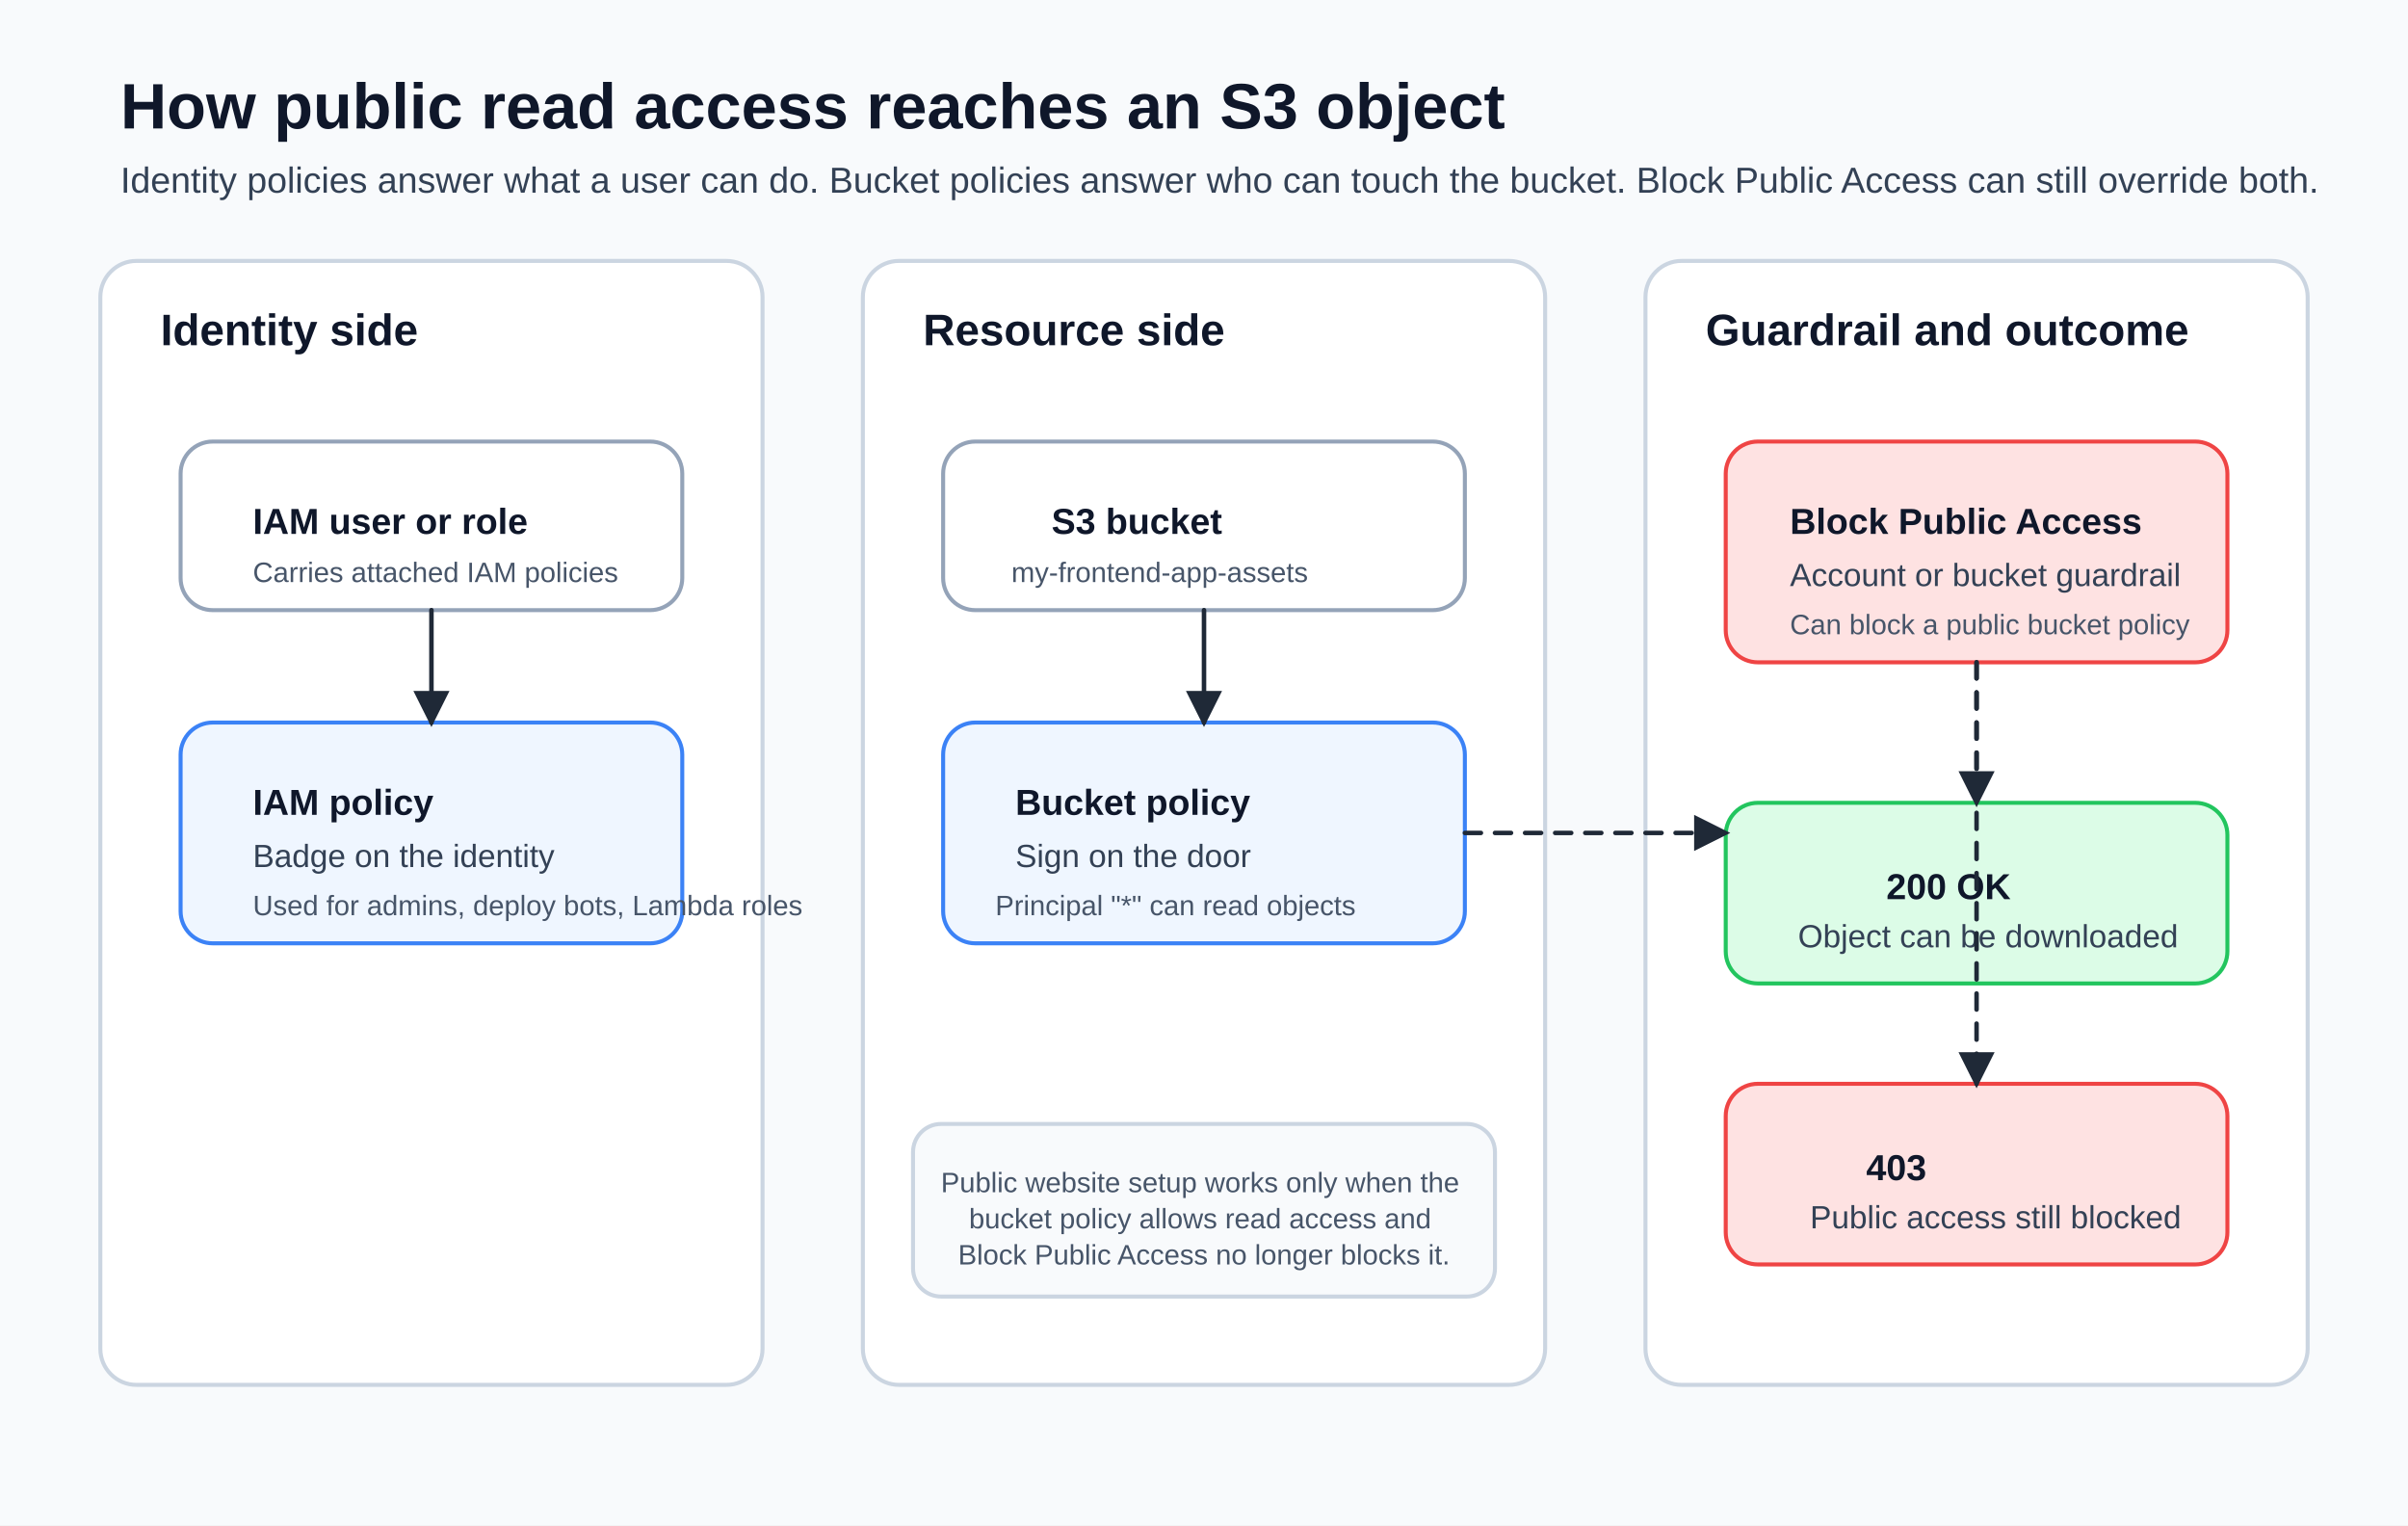
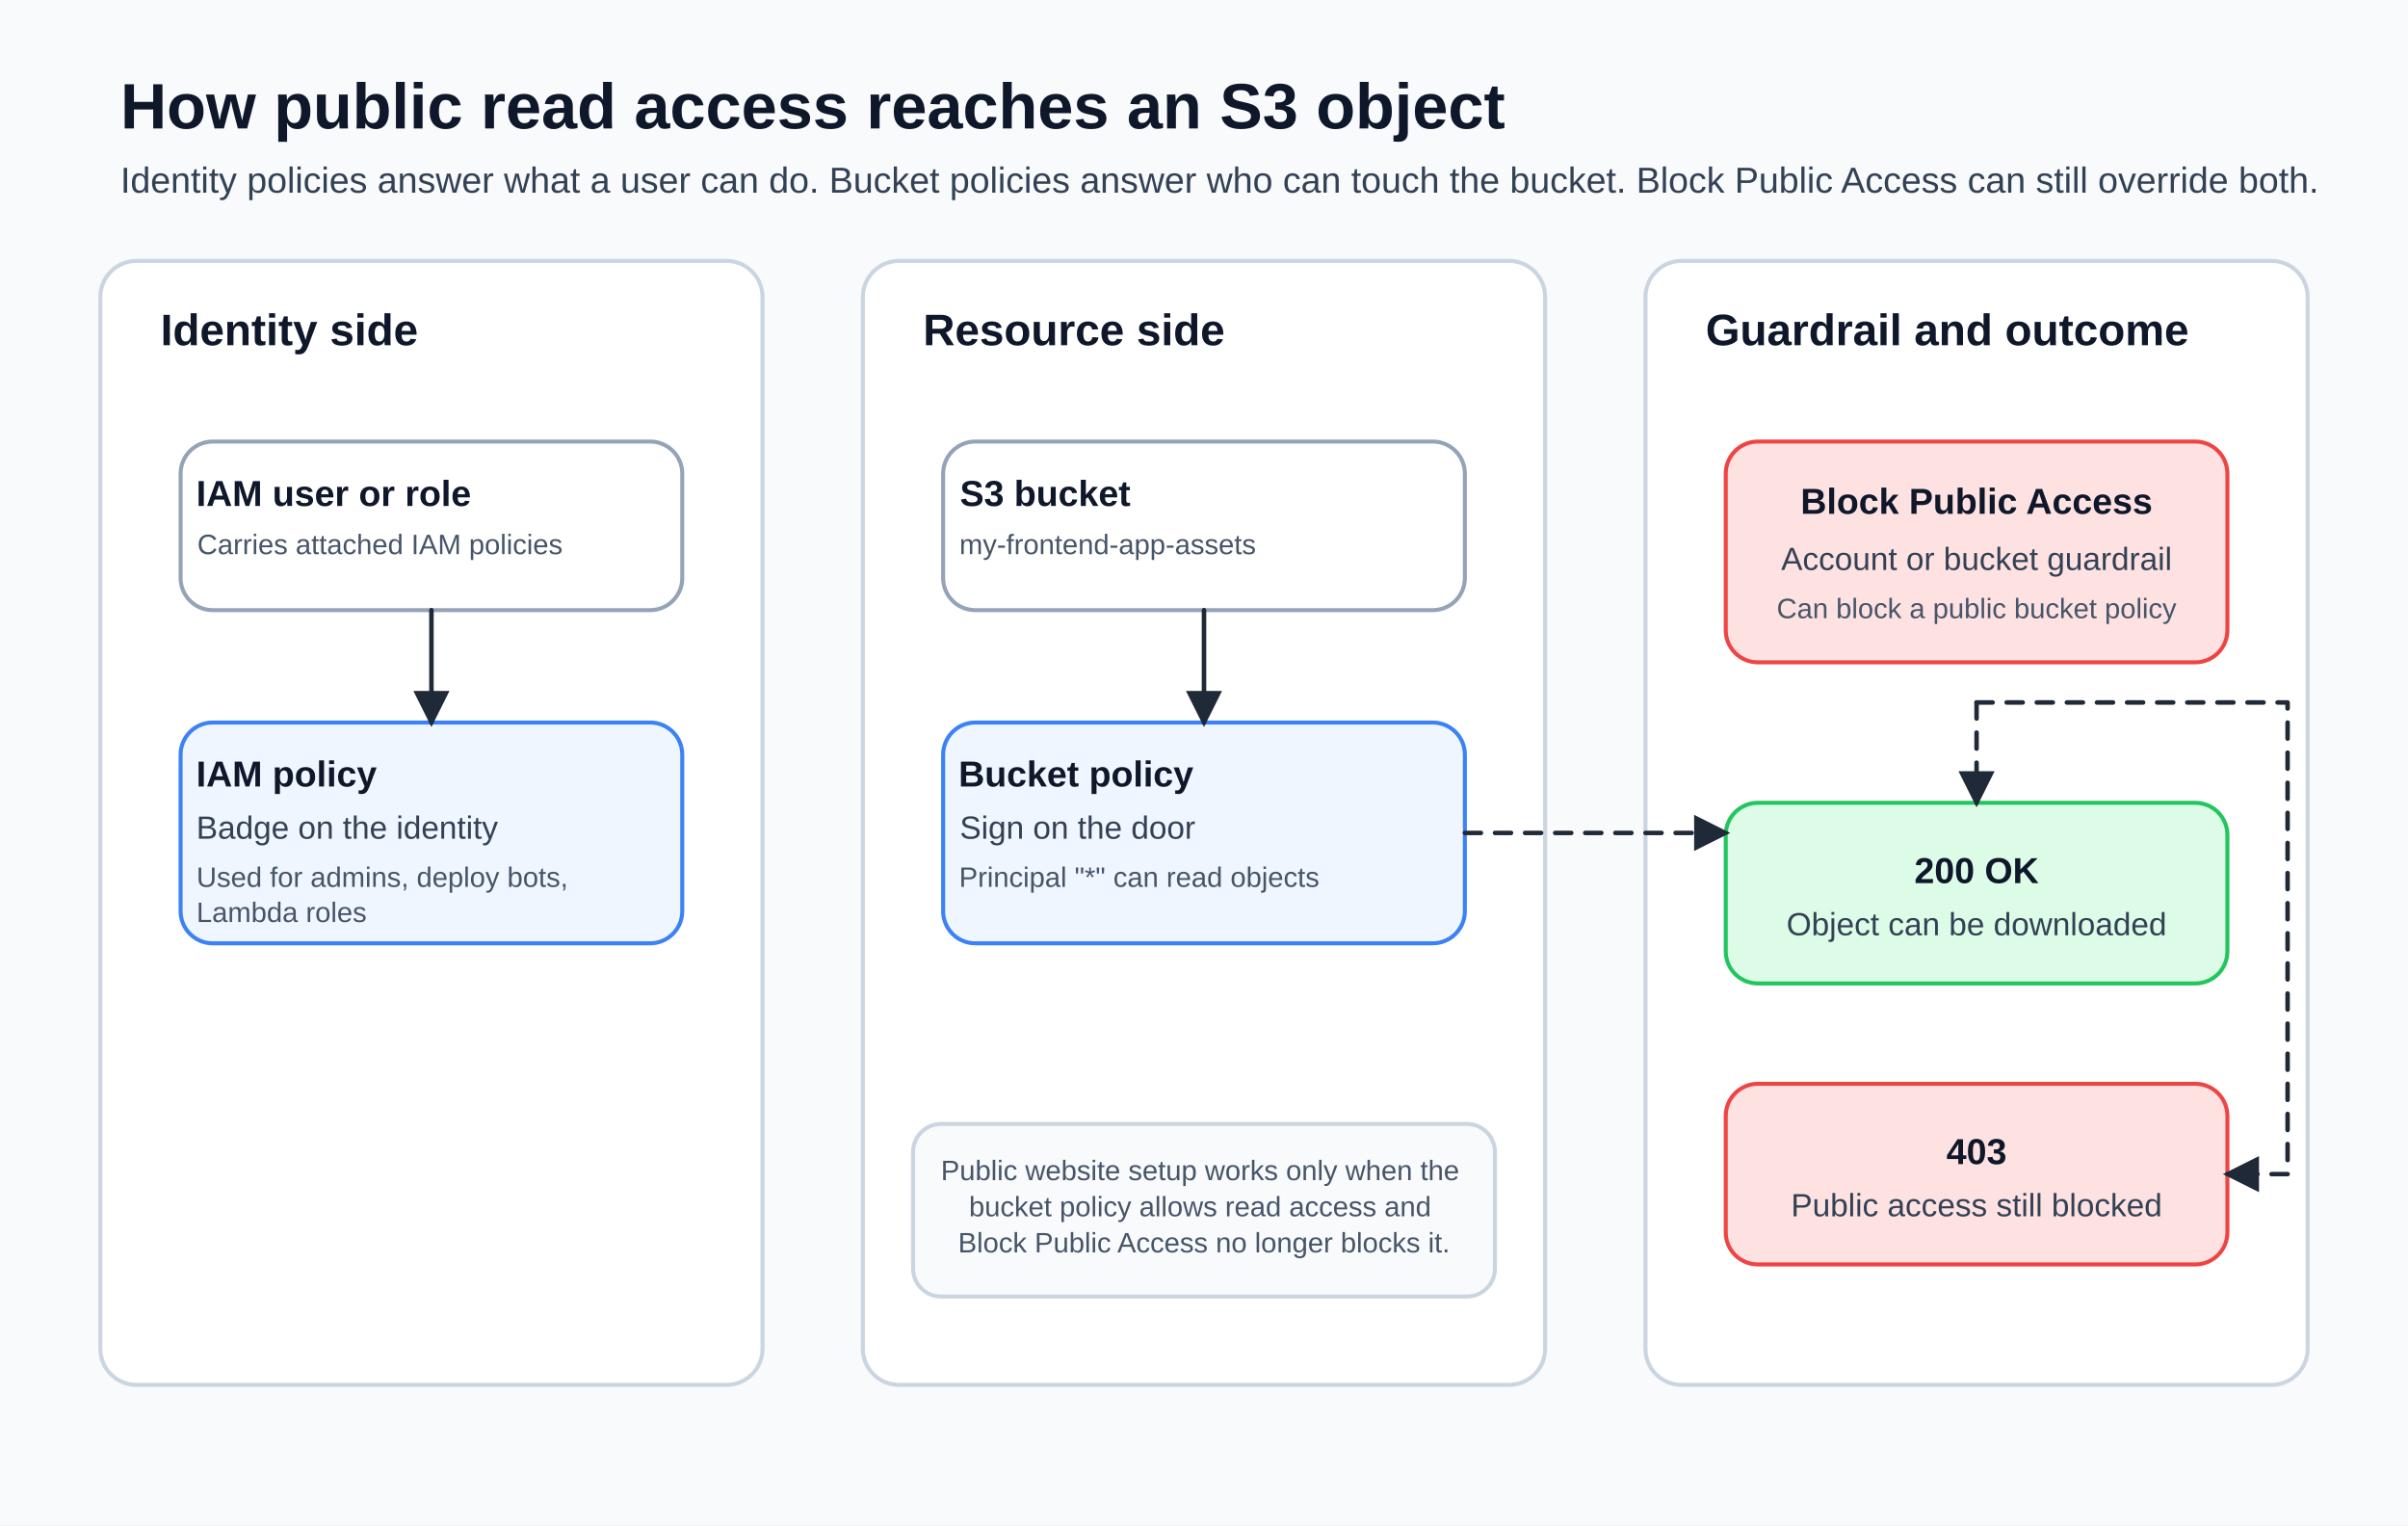
- <svg xmlns="http://www.w3.org/2000/svg" viewBox="0 0 1200 760" role="img" aria-labelledby="title desc">
-   <defs>
+ <svg xmlns="http://www.w3.org/2000/svg" viewBox="0 0 1200 760" role="img" aria-labelledby="title desc" version="1.1" id="svg26">
+   <defs id="defs1">
    <marker id="arrow" markerWidth="8" markerHeight="8" refX="7" refY="4" orient="auto-start-reverse">
-       <path d="M 0 0 L 8 4 L 0 8 z" fill="#1f2937" />
+       <path d="M 0 0 L 8 4 L 0 8 z" fill="#1f2937" id="path1" />
    </marker>
-     <style>
+     <style id="style1">
      .bg { fill: #f8fafc; }
      .panel { fill: #ffffff; stroke: #cbd5e1; stroke-width: 2; rx: 18; }
      .card { fill: #ffffff; stroke: #94a3b8; stroke-width: 2; rx: 16; }
      .accent { fill: #eff6ff; stroke: #3b82f6; stroke-width: 2; rx: 16; }
      .warn { fill: #fee2e2; stroke: #ef4444; stroke-width: 2; rx: 16; }
      .green { fill: #dcfce7; stroke: #22c55e; stroke-width: 2; rx: 16; }
      .callout { fill: #f8fafc; stroke: #cbd5e1; stroke-width: 2; rx: 14; }
      .line {
        stroke: #1f2937;
        stroke-width: 2.25;
        stroke-linecap: round;
        stroke-linejoin: round;
        fill: none;
        marker-end: url(#arrow);
      }
      .dashed { stroke-dasharray: 8 7; }
      text { font-family: Arial, sans-serif; fill: #0f172a; }
      .title { font-size: 32px; font-weight: 700; }
      .subtitle { font-size: 18px; fill: #334155; }
      .heading { font-size: 22px; font-weight: 700; }
      .label { font-size: 18px; font-weight: 700; }
      .body { font-size: 16px; fill: #334155; }
      .small { font-size: 14px; fill: #475569; }
+       .center { text-anchor: middle; }
    </style>
  </defs>
-   <rect class="bg" width="1200" height="760" />
-   <text x="60" y="64" class="title">How public read access reaches an S3 object</text>
-   <text x="60" y="96" class="subtitle">Identity policies answer what a user can do. Bucket policies answer who can touch the bucket. Block Public Access can still override both.</text>
-   <rect x="50" y="130" width="330" height="560" class="panel" />
-   <text x="80" y="172" class="heading">Identity side</text>
-   <rect x="90" y="220" width="250" height="84" class="card" />
-   <text x="126" y="266" class="label">IAM user or role</text>
-   <text x="126" y="290" class="small">Carries attached IAM policies</text>
-   <rect x="90" y="360" width="250" height="110" class="accent" />
-   <text x="126" y="406" class="label">IAM policy</text>
-   <text x="126" y="432" class="body">Badge on the identity</text>
-   <text x="126" y="456" class="small">Used for admins, deploy bots, Lambda roles</text>
-   <path class="line" d="M 215 304 L 215 360" />
-   <rect x="430" y="130" width="340" height="560" class="panel" />
-   <text x="460" y="172" class="heading">Resource side</text>
-   <rect x="470" y="220" width="260" height="84" class="card" />
-   <text x="524" y="266" class="label">S3 bucket</text>
-   <text x="504" y="290" class="small">my-frontend-app-assets</text>
-   <rect x="470" y="360" width="260" height="110" class="accent" />
-   <text x="506" y="406" class="label">Bucket policy</text>
-   <text x="506" y="432" class="body">Sign on the door</text>
-   <text x="496" y="456" class="small">Principal "*" can read objects</text>
-   <path class="line" d="M 600 304 L 600 360" />
-   <rect x="820" y="130" width="330" height="560" class="panel" />
-   <text x="850" y="172" class="heading">Guardrail and outcome</text>
-   <rect x="860" y="220" width="250" height="110" class="warn" />
-   <text x="892" y="266" class="label">Block Public Access</text>
-   <text x="892" y="292" class="body">Account or bucket guardrail</text>
-   <text x="892" y="316" class="small">Can block a public bucket policy</text>
-   <rect x="860" y="400" width="250" height="90" class="green" />
-   <text x="940" y="448" class="label">200 OK</text>
-   <text x="896" y="472" class="body">Object can be downloaded</text>
-   <rect x="860" y="540" width="250" height="90" class="warn" />
-   <text x="930" y="588" class="label">403</text>
-   <text x="902" y="612" class="body">Public access still blocked</text>
-   <path class="line dashed" d="M 730 415 L 860 415" />
-   <path class="line dashed" d="M 985 330 L 985 400" />
-   <path class="line dashed" d="M 985 330 L 985 540" />
-   <rect x="455" y="560" width="290" height="86" class="callout" />
-   <text x="600" y="594" class="small" text-anchor="middle">
-     <tspan x="600" dy="0">Public website setup works only when the</tspan>
-     <tspan x="600" dy="18">bucket policy allows read access and</tspan>
-     <tspan x="600" dy="18">Block Public Access no longer blocks it.</tspan>
+   <rect class="bg" width="1200" height="760" id="rect1" />
+   <text x="60" y="64" class="title" id="text1">How public read access reaches an S3 object</text>
+   <text x="60" y="96" class="subtitle" id="text2">Identity policies answer what a user can do. Bucket policies answer who can touch the bucket. Block Public Access can still override both.</text>
+   <rect x="50" y="130" width="330" height="560" class="panel" id="rect2" />
+   <text x="80" y="172" class="heading" id="text3">Identity side</text>
+   <rect x="90" y="220" width="250" height="84" class="card" id="rect3" />
+   <text x="97.77" y="252.104" class="label" id="text4">IAM user or role</text>
+   <text x="98.303" y="276.104" class="small" id="text5">Carries attached IAM policies</text>
+   <rect x="90" y="360" width="250" height="110" class="accent" id="rect5" />
+   <text x="97.77" y="391.885" class="label" id="text6">IAM policy</text>
+   <text x="97.828" y="417.885" class="body" id="text7">Badge on the identity</text>
+   <text x="97.899" y="441.885" class="small" id="text8">
+     <tspan id="tspan27" x="97.899" y="441.885">Used for admins, deploy bots,</tspan>
+     <tspan id="tspan28" x="97.899" y="459.385">Lambda roles</tspan>
+   </text>
+   <path class="line" d="M 215 304 L 215 360" id="path8" />
+   <rect x="430" y="130" width="340" height="560" class="panel" id="rect8" />
+   <text x="460" y="172" class="heading" id="text9">Resource side</text>
+   <rect x="470" y="220" width="260" height="84" class="card" id="rect9" />
+   <text x="478.35" y="252.104" class="label" id="text10">S3 bucket</text>
+   <text x="478.077" y="276.104" class="small" id="text11">my-frontend-app-assets</text>
+   <rect x="470" y="360" width="260" height="110" class="accent" id="rect11" />
+   <text x="477.682" y="391.885" class="label" id="text12">Bucket policy</text>
+   <text x="478.281" y="417.885" class="body" id="text13">Sign on the door</text>
+   <text x="477.92" y="441.885" class="small" id="text14">Principal "*" can read objects</text>
+   <path class="line" d="M 600 304 L 600 360" id="path14" />
+   <rect x="820" y="130" width="330" height="560" class="panel" id="rect14" />
+   <text x="850" y="172" class="heading" id="text15">Guardrail and outcome</text>
+   <rect x="860" y="220" width="250" height="110" class="warn" id="rect15" />
+   <text x="985" y="256" class="label center" id="text16">Block Public Access</text>
+   <text x="985" y="284" class="body center" id="text17">Account or bucket guardrail</text>
+   <text x="985" y="308" class="small center" id="text18">Can block a public bucket policy</text>
+   <rect x="860" y="400" width="250" height="90" class="green" id="rect18" />
+   <text x="985" y="440" class="label center" id="text19">200 OK</text>
+   <text x="985" y="466" class="body center" id="text20">Object can be downloaded</text>
+   <rect x="860" y="540" width="250" height="90" class="warn" id="rect20" />
+   <text x="985" y="580" class="label center" id="text21">403</text>
+   <text x="985" y="606" class="body center" id="text22">Public access still blocked</text>
+   <path class="line dashed" d="M 730 415 L 860 415" id="path22" />
+   <path class="line dashed" d="m 985,350 v 50" id="path23" />
+   <path class="line dashed" d="m 985,350 h 155 v 235 h -30" id="path24" />
+   <rect x="455" y="560" width="290" height="86" class="callout" id="rect24" />
+   <text x="600" y="588" class="small" text-anchor="middle" id="text26">
+     <tspan x="600" dy="0" id="tspan24">Public website setup works only when the</tspan>
+     <tspan x="600" dy="18" id="tspan25">bucket policy allows read access and</tspan>
+     <tspan x="600" dy="18" id="tspan26">Block Public Access no longer blocks it.</tspan>
  </text>
</svg>
